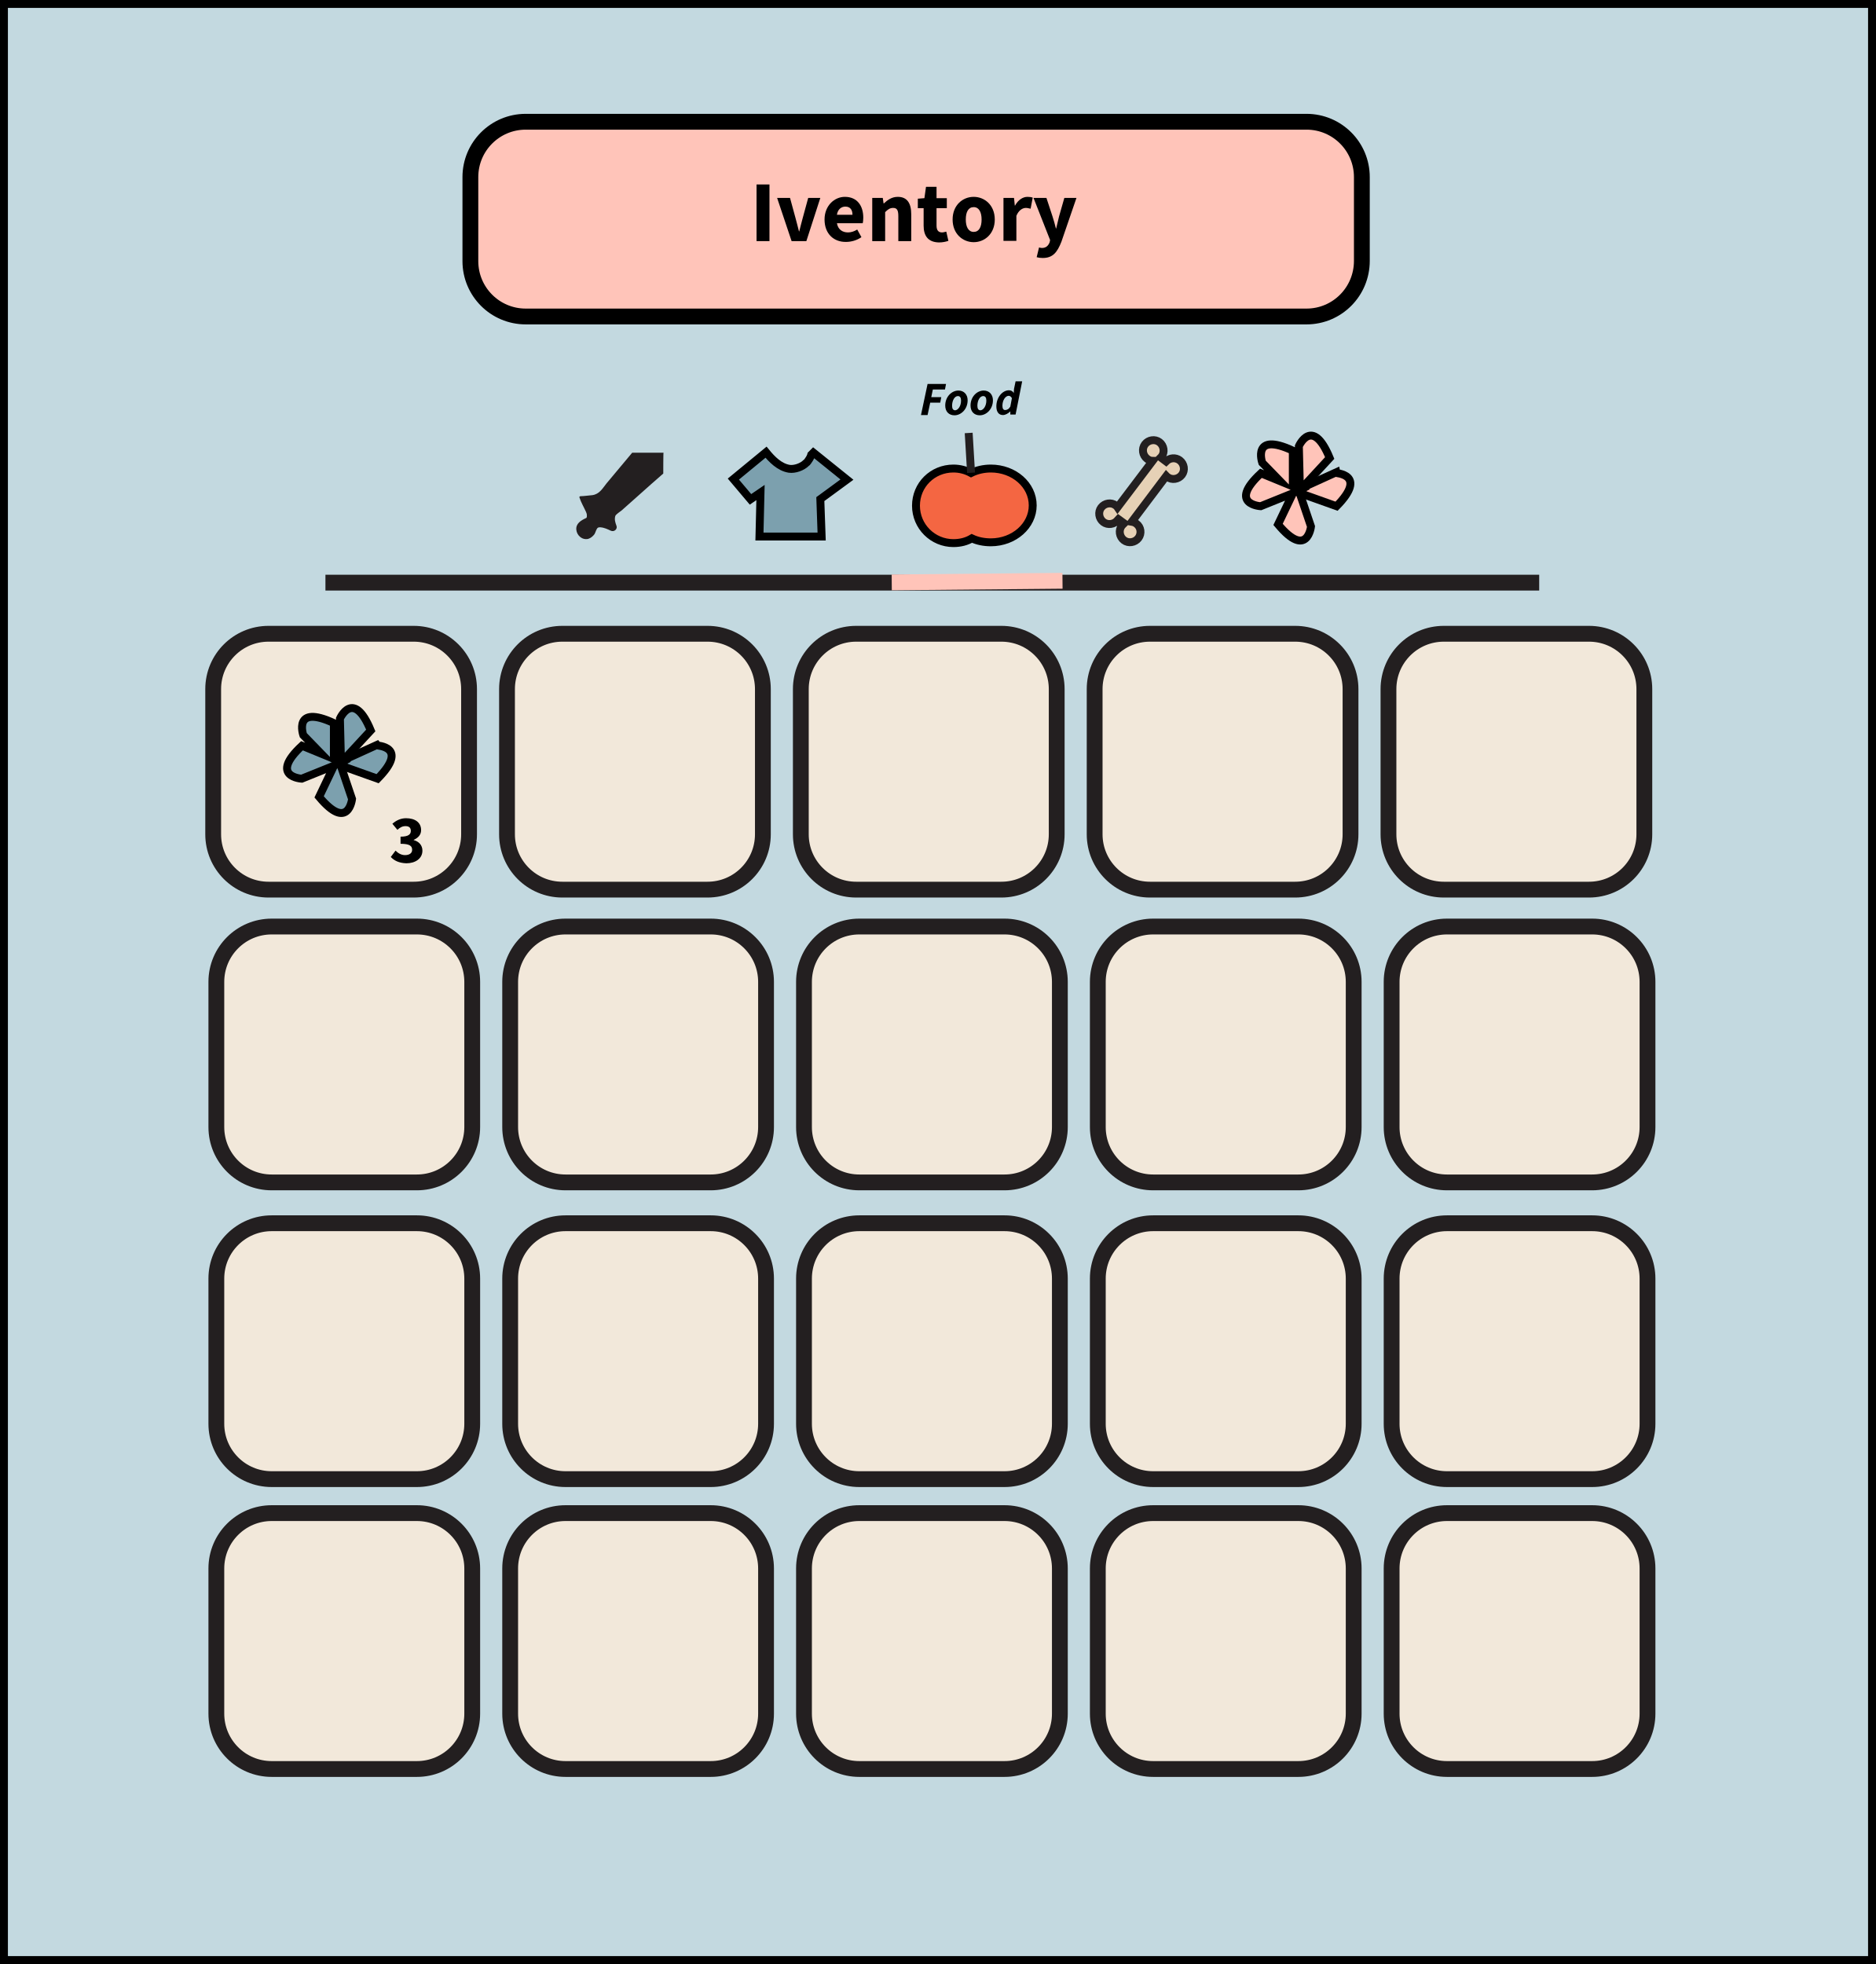
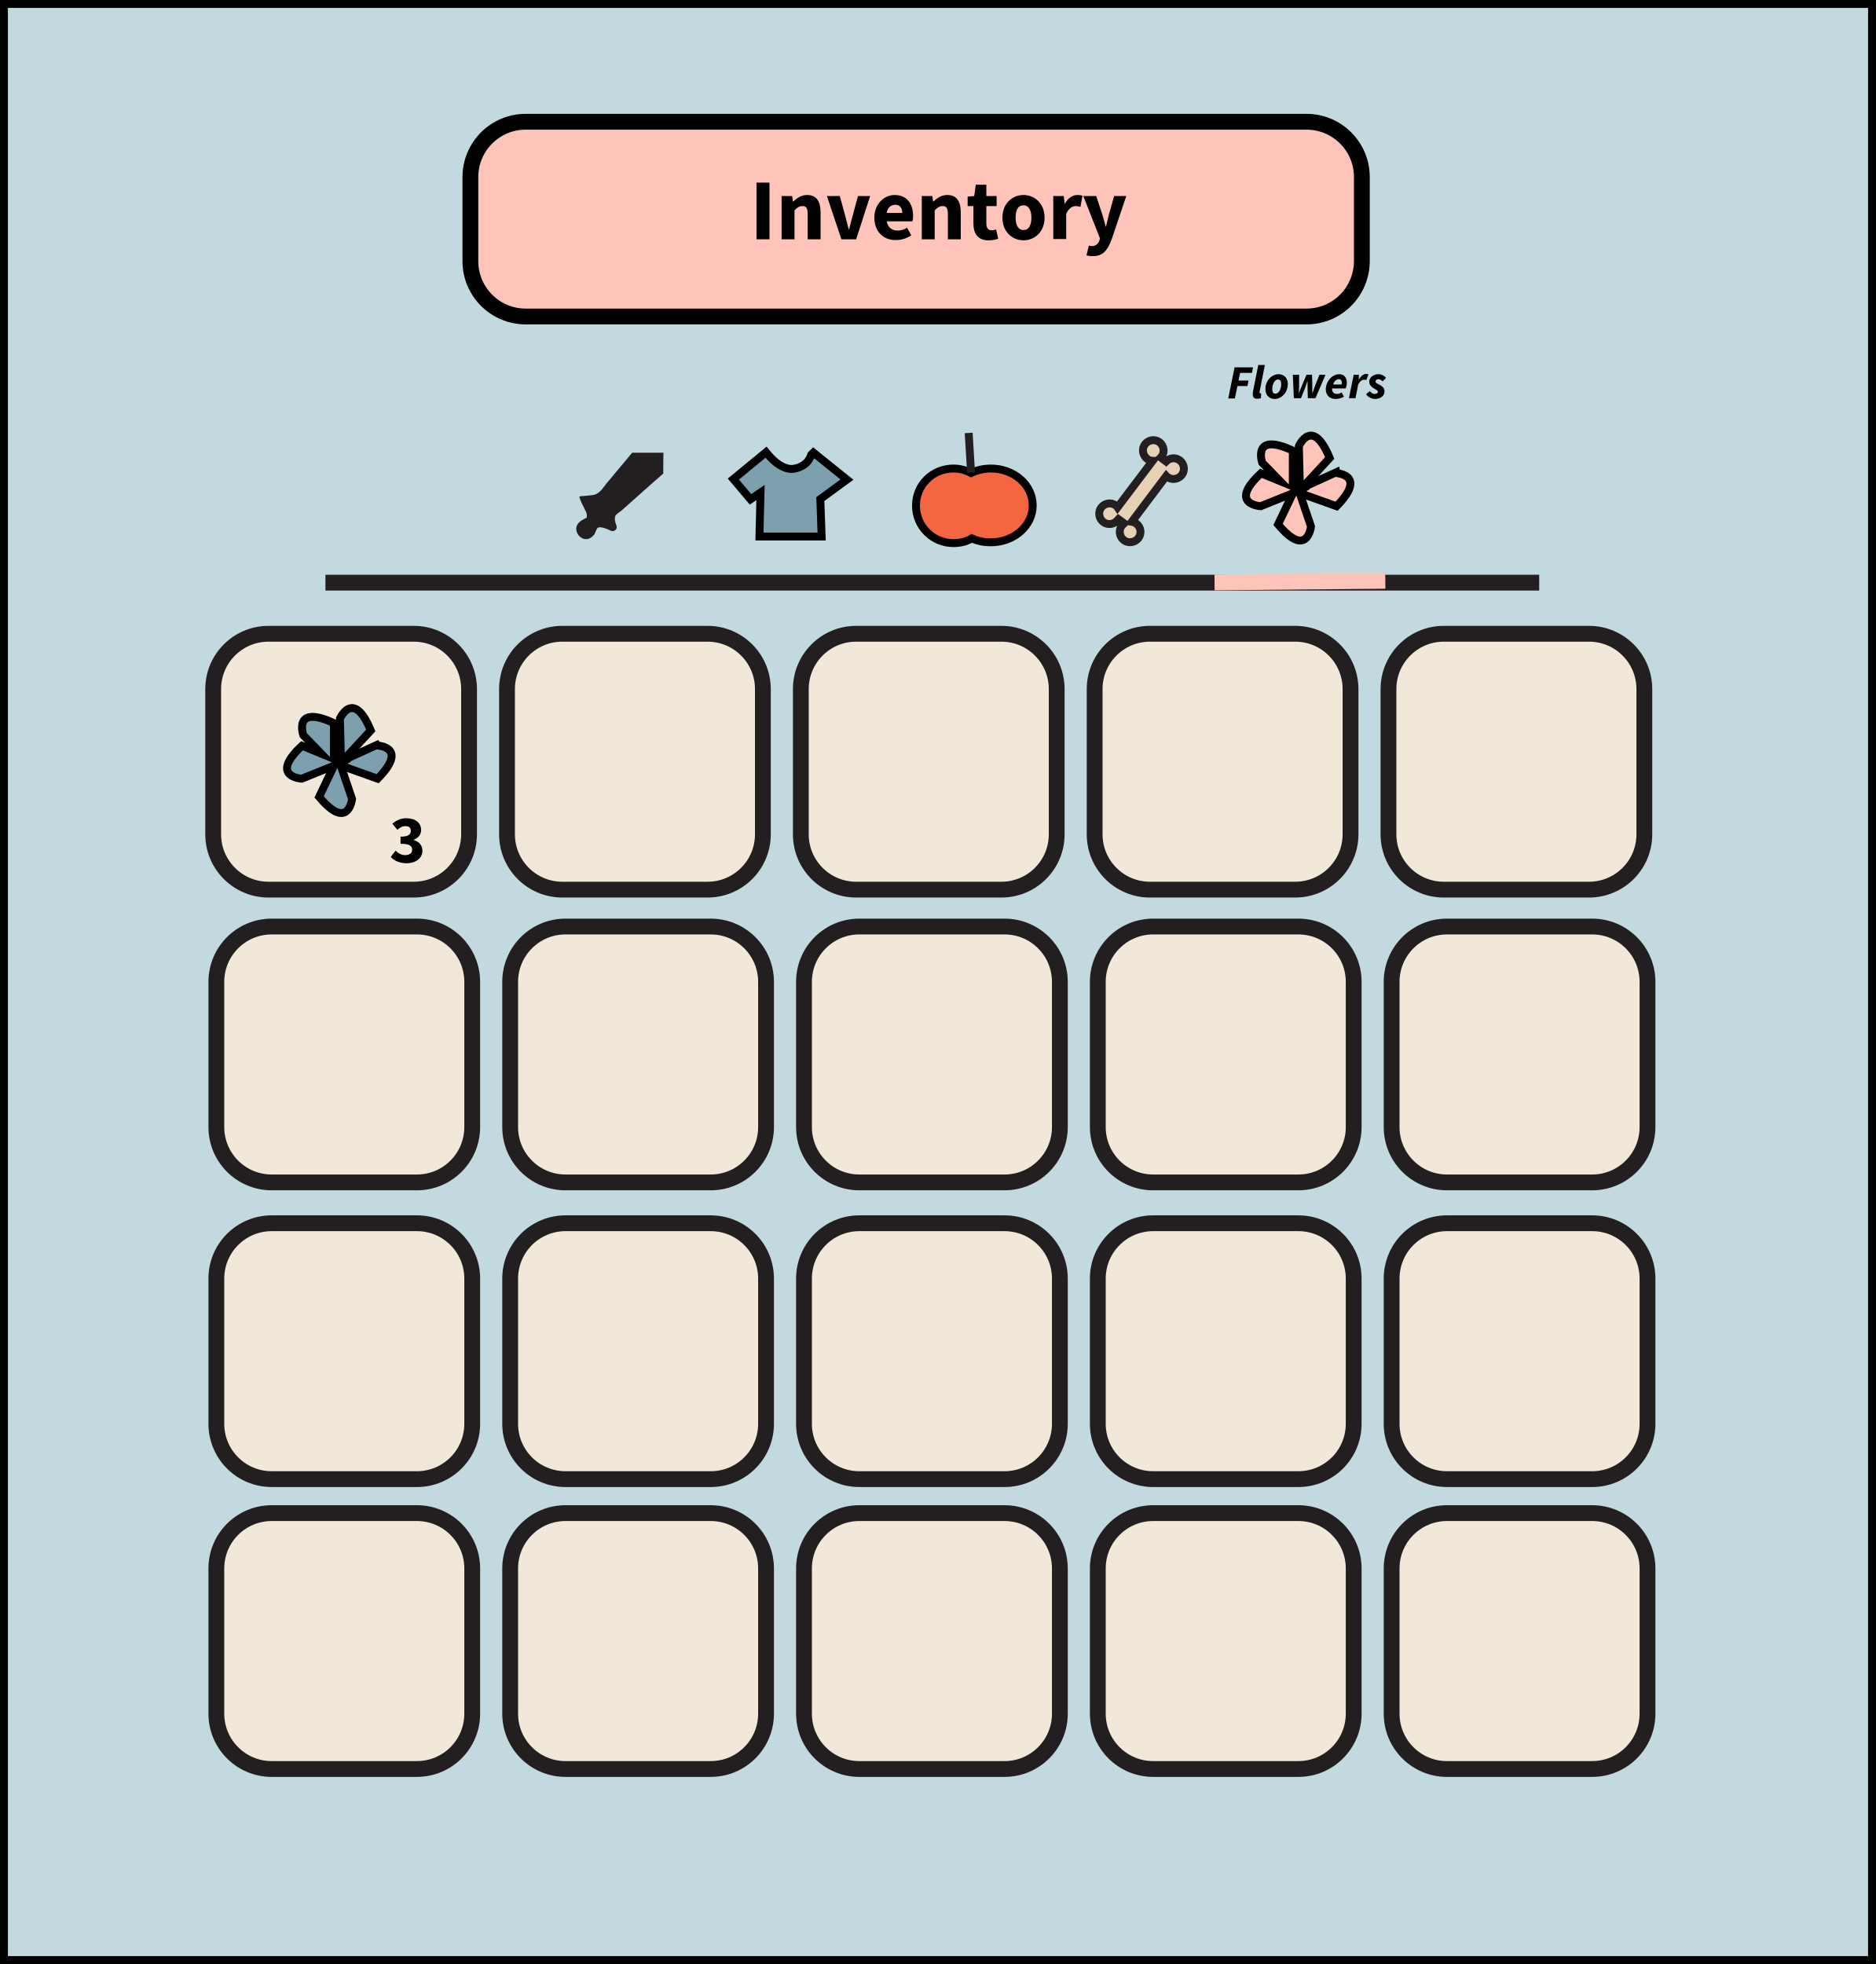
<svg xmlns="http://www.w3.org/2000/svg" version="1.1" id="Layer_1" x="0px" y="0px" viewBox="0 0 711.9 745.3" style="enable-background:new 0 0 711.9 745.3;" xml:space="preserve">
  <rect style="fill:#C3D9E0;stroke:#000000;stroke-width:6;stroke-miterlimit:10;" width="711.9" height="745.3" />
  <line style="fill:none;stroke:#231F20;stroke-width:6;stroke-miterlimit:10;" x1="123.5" y1="221.1" x2="584.1" y2="221.1" />
  <path style="fill:#F2E8DA;stroke:#231F20;stroke-width:6;stroke-miterlimit:10;" d="M157,337.6h-55.1c-11.6,0-21-9.4-21-21v-55.1c0-11.6,9.4-21,21-21H157c11.6,0,21,9.4,21,21v55.1  C178,328.2,168.6,337.6,157,337.6z" />
  <path style="fill:#F2E8DA;stroke:#231F20;stroke-width:6;stroke-miterlimit:10;" d="M268.5,337.6h-55.1c-11.6,0-21-9.4-21-21v-55.1c0-11.6,9.4-21,21-21h55.1c11.6,0,21,9.4,21,21v55.1  C289.5,328.2,280.1,337.6,268.5,337.6z" />
  <path style="fill:#F2E8DA;stroke:#231F20;stroke-width:6;stroke-miterlimit:10;" d="M380,337.6h-55.1c-11.6,0-21-9.4-21-21v-55.1c0-11.6,9.4-21,21-21H380c11.6,0,21,9.4,21,21v55.1  C401,328.2,391.6,337.6,380,337.6z" />
  <path style="fill:#F2E8DA;stroke:#231F20;stroke-width:6;stroke-miterlimit:10;" d="M491.5,337.6h-55.1c-11.6,0-21-9.4-21-21v-55.1c0-11.6,9.4-21,21-21h55.1c11.6,0,21,9.4,21,21v55.1  C512.5,328.2,503.1,337.6,491.5,337.6z" />
  <path style="fill:#F2E8DA;stroke:#231F20;stroke-width:6;stroke-miterlimit:10;" d="M603,337.6h-55.1c-11.6,0-21-9.4-21-21v-55.1c0-11.6,9.4-21,21-21H603c11.6,0,21,9.4,21,21v55.1  C624,328.2,614.6,337.6,603,337.6z" />
  <path style="fill:#F2E8DA;stroke:#231F20;stroke-width:6;stroke-miterlimit:10;" d="M158.2,448.7h-55.1c-11.6,0-21-9.4-21-21v-55.1c0-11.6,9.4-21,21-21h55.1c11.6,0,21,9.4,21,21v55.1  C179.2,439.3,169.8,448.7,158.2,448.7z" />
  <path style="fill:#F2E8DA;stroke:#231F20;stroke-width:6;stroke-miterlimit:10;" d="M269.7,448.7h-55.1c-11.6,0-21-9.4-21-21v-55.1c0-11.6,9.4-21,21-21h55.1c11.6,0,21,9.4,21,21v55.1  C290.7,439.3,281.3,448.7,269.7,448.7z" />
  <path style="fill:#F2E8DA;stroke:#231F20;stroke-width:6;stroke-miterlimit:10;" d="M381.2,448.7h-55.1c-11.6,0-21-9.4-21-21v-55.1c0-11.6,9.4-21,21-21h55.1c11.6,0,21,9.4,21,21v55.1  C402.2,439.3,392.8,448.7,381.2,448.7z" />
  <path style="fill:#F2E8DA;stroke:#231F20;stroke-width:6;stroke-miterlimit:10;" d="M492.7,448.7h-55.1c-11.6,0-21-9.4-21-21v-55.1c0-11.6,9.4-21,21-21h55.1c11.6,0,21,9.4,21,21v55.1  C513.7,439.3,504.3,448.7,492.7,448.7z" />
  <path style="fill:#F2E8DA;stroke:#231F20;stroke-width:6;stroke-miterlimit:10;" d="M604.2,448.7h-55.1c-11.6,0-21-9.4-21-21v-55.1c0-11.6,9.4-21,21-21h55.1c11.6,0,21,9.4,21,21v55.1  C625.2,439.3,615.8,448.7,604.2,448.7z" />
  <path style="fill:#F2E8DA;stroke:#231F20;stroke-width:6;stroke-miterlimit:10;" d="M158.2,561.3h-55.1c-11.6,0-21-9.4-21-21v-55.1c0-11.6,9.4-21,21-21h55.1c11.6,0,21,9.4,21,21v55.1  C179.2,551.9,169.8,561.3,158.2,561.3z" />
  <path style="fill:#F2E8DA;stroke:#231F20;stroke-width:6;stroke-miterlimit:10;" d="M269.7,561.3h-55.1c-11.6,0-21-9.4-21-21v-55.1c0-11.6,9.4-21,21-21h55.1c11.6,0,21,9.4,21,21v55.1  C290.7,551.9,281.3,561.3,269.7,561.3z" />
  <path style="fill:#F2E8DA;stroke:#231F20;stroke-width:6;stroke-miterlimit:10;" d="M381.2,561.3h-55.1c-11.6,0-21-9.4-21-21v-55.1c0-11.6,9.4-21,21-21h55.1c11.6,0,21,9.4,21,21v55.1  C402.2,551.9,392.8,561.3,381.2,561.3z" />
  <path style="fill:#F2E8DA;stroke:#231F20;stroke-width:6;stroke-miterlimit:10;" d="M492.7,561.3h-55.1c-11.6,0-21-9.4-21-21v-55.1c0-11.6,9.4-21,21-21h55.1c11.6,0,21,9.4,21,21v55.1  C513.7,551.9,504.3,561.3,492.7,561.3z" />
  <path style="fill:#F2E8DA;stroke:#231F20;stroke-width:6;stroke-miterlimit:10;" d="M604.2,561.3h-55.1c-11.6,0-21-9.4-21-21v-55.1c0-11.6,9.4-21,21-21h55.1c11.6,0,21,9.4,21,21v55.1  C625.2,551.9,615.8,561.3,604.2,561.3z" />
  <path style="fill:#F2E8DA;stroke:#231F20;stroke-width:6;stroke-miterlimit:10;" d="M158.2,671.3h-55.1c-11.6,0-21-9.4-21-21v-55.1c0-11.6,9.4-21,21-21h55.1c11.6,0,21,9.4,21,21v55.1  C179.2,661.9,169.8,671.3,158.2,671.3z" />
  <path style="fill:#F2E8DA;stroke:#231F20;stroke-width:6;stroke-miterlimit:10;" d="M269.7,671.3h-55.1c-11.6,0-21-9.4-21-21v-55.1c0-11.6,9.4-21,21-21h55.1c11.6,0,21,9.4,21,21v55.1  C290.7,661.9,281.3,671.3,269.7,671.3z" />
  <path style="fill:#F2E8DA;stroke:#231F20;stroke-width:6;stroke-miterlimit:10;" d="M381.2,671.3h-55.1c-11.6,0-21-9.4-21-21v-55.1c0-11.6,9.4-21,21-21h55.1c11.6,0,21,9.4,21,21v55.1  C402.2,661.9,392.8,671.3,381.2,671.3z" />
  <path style="fill:#F2E8DA;stroke:#231F20;stroke-width:6;stroke-miterlimit:10;" d="M492.7,671.3h-55.1c-11.6,0-21-9.4-21-21v-55.1c0-11.6,9.4-21,21-21h55.1c11.6,0,21,9.4,21,21v55.1  C513.7,661.9,504.3,671.3,492.7,671.3z" />
  <path style="fill:#F2E8DA;stroke:#231F20;stroke-width:6;stroke-miterlimit:10;" d="M604.2,671.3h-55.1c-11.6,0-21-9.4-21-21v-55.1c0-11.6,9.4-21,21-21h55.1c11.6,0,21,9.4,21,21v55.1  C625.2,661.9,615.8,671.3,604.2,671.3z" />
  <path style="fill:#F46642;stroke:#000000;stroke-width:3;stroke-miterlimit:10;" d="M391.9,191.8c0,7.7-7.1,14-15.9,14c-2.6,0-5.1-0.5-7.2-1.5c-2,1.2-4.4,1.8-7,1.8c-7.8,0-14.2-6.3-14.2-14.2  s6.3-14.1,14.2-14.1c2.4,0,4.7,0.6,6.7,1.7c2.2-1.1,4.8-1.7,7.5-1.7C384.8,177.8,391.9,184,391.9,191.8z" />
  <line style="fill:none;stroke:#231F20;stroke-width:3;stroke-miterlimit:10;" x1="367.6" y1="164.3" x2="368.5" y2="179.4" />
-   <line style="stroke:#FFC4B9;stroke-width:6;stroke-miterlimit:10;" x1="338.4" y1="221" x2="403.2" y2="220.4" />
+   <line style="stroke:#FFC4B9;stroke-width:6;stroke-miterlimit:10;" x1="460.9" y1="221" x2="525.7" y2="220.4" />
  <path style="fill:#231F20;" d="M251.7,179.7c-3.2,2.8-6.4,5.6-9.5,8.4c-2.1,1.9-4.2,3.7-6.3,5.6c-0.5,0.4-2.2,1.5-2.4,2.1  c-0.4,1.3,0,2.5,0.4,3.6c0.6,1.3-0.8,2.6-2.1,2c-1.3-0.6-2.5-1.2-4-1.3c-0.3,0-0.6,0-0.8,0.1c-0.7,0.3-1,1.9-1.4,2.5  c-0.6,0.8-1.4,1.5-2.4,1.8c-2.3,0.5-4.3-1.3-4.5-3.5c-0.2-2.3,1.7-3.5,3.7-4.4c0.4-0.2,0.3-0.8,0.3-1.2c0-0.4-0.2-0.8-0.3-1.1  c-0.8-1.8-1.9-3.6-2.5-5.5c-0.1-0.3,0.1-0.5,0.4-0.5c1.2,0,4.1-0.4,4.5-0.4c2.7-0.4,3.8-2.5,5.4-4.5c3.2-3.9,6.5-7.7,9.7-11.6h11.9  C251.7,171.6,251.7,179.7,251.7,179.7z" />
  <path style="fill:#7CA0AE;stroke:#000000;stroke-width:3;stroke-miterlimit:10;" d="M306.5,175.1c-0.2,0.3-0.4,0.5-0.6,0.6c-1.5,1.5-4.3,2.5-6.4,2.2c-3.7-0.6-6.6-3.6-8.8-6.3  c0,0-12.4,10.2-12.4,10.2l6.5,7.7l3.8-2.6l-0.4,16.7h23.6l-0.5-14.2l10.1-7.4c0,0-13.8-11.1-13.9-11.2  C308.6,171.9,307.4,173.9,306.5,175.1z" />
  <g>
    <path style="fill:#FFC4B9;stroke:#000000;stroke-width:3;stroke-miterlimit:10;" d="M507.2,192.1l-14-5l-0.1-0.3l-0.8-0.3l0-0.1l0.6-0.3l0.8-0.4l-0.4-0.2l13.4-6.1   C506.7,179.6,519.3,179.8,507.2,192.1z" />
    <path style="fill:#FFC4B9;stroke:#000000;stroke-width:3;stroke-miterlimit:10;" d="M492.4,186.8l0.8,0.3l4.3,12.7c0,0-1.4,12.5-12.5-0.8l5.5-11.5l0,0v-0.1l0.2-0.3l-0.2,0.1l-0.2,0.1   l-11.9,4.8c0,0-12.6-0.7,0.1-12.5l7.3,3l-6.8-7c0,0-4.1-11.9,11.6-4.6v13.6l1.2,0.5l0.5-1l0.5,1.4l0.5,0.2l-0.4-16.4   c0,0,5.1-11.5,11.7,4.5l-11.1,12l0,0l-0.3,0.1l0.1,0.1l-0.9,0.4l0.1,0.2l-0.1,0l0,0l0.1,0L492.4,186.8z" />
  </g>
  <path style="fill:#E6D1B6;stroke:#231F20;stroke-width:3;stroke-miterlimit:10;" d="M432,204.2c-1.3,1.7-3.8,2.1-5.5,0.8c-1.7-1.3-2.1-3.8-0.8-5.5c0.3-0.4,0.6-0.6,0.9-0.9l-2.2-1.6  c-0.1,0.1-0.1,0.2-0.2,0.3c-1.3,1.7-3.8,2.1-5.5,0.8c-1.7-1.3-2.1-3.8-0.8-5.5c1.3-1.7,3.8-2.1,5.5-0.8c0.3,0.2,0.5,0.4,0.7,0.7  l13.3-17.6c-0.7,0-1.5-0.3-2.1-0.8c-1.7-1.3-2.1-3.8-0.8-5.5c1.3-1.7,3.8-2.1,5.5-0.8c1.7,1.3,2.1,3.8,0.8,5.5  c-0.1,0.1-0.2,0.2-0.3,0.3l2,1.5c1.4-1.4,3.6-1.6,5.2-0.4c1.7,1.3,2.1,3.8,0.8,5.5c-1.3,1.7-3.8,2.1-5.5,0.8  c-0.2-0.1-0.3-0.3-0.4-0.4L429.5,198c0.6,0.1,1.2,0.3,1.7,0.7C433,200,433.3,202.5,432,204.2z" />
  <g>
    <g>
-       <path d="M352,145.7h7l-0.4,2.1H354l-0.6,2.9h3.8l-0.4,2.1H353l-1,4.7h-2.5L352,145.7z" />
-       <path d="M358.7,153.9c0-3.4,2.5-5.7,5-5.7c2.1,0,3.5,1.5,3.5,3.7c0,3.4-2.5,5.7-5,5.7C360.1,157.6,358.7,156.2,358.7,153.9z     M364.7,152c0-1.1-0.4-1.7-1.2-1.7c-1.2,0-2.2,1.6-2.2,3.7c0,1.1,0.4,1.7,1.2,1.7C363.6,155.6,364.7,154.1,364.7,152z" />
-       <path d="M368.3,153.9c0-3.4,2.5-5.7,5-5.7c2.1,0,3.5,1.5,3.5,3.7c0,3.4-2.5,5.7-5,5.7C369.7,157.6,368.3,156.2,368.3,153.9z     M374.3,152c0-1.1-0.4-1.7-1.2-1.7c-1.2,0-2.2,1.6-2.2,3.7c0,1.1,0.4,1.7,1.2,1.7C373.2,155.6,374.3,154.1,374.3,152z" />
-       <path d="M384.8,147.6l0.6-2.9h2.5l-2.5,12.6h-2l0-1.2h0c-0.8,0.8-1.9,1.4-2.8,1.4c-1.6,0-2.5-1.2-2.5-3.3c0-3.4,2.3-6.1,4.8-6.1    c0.8,0,1.5,0.4,1.8,1.1h0L384.8,147.6z M383.4,154.3l0.6-3.2c-0.3-0.6-0.8-0.9-1.2-0.9c-1.2,0-2.4,1.6-2.4,3.8    c0,1.1,0.4,1.6,1,1.6C382.1,155.6,382.8,155.3,383.4,154.3z" />
+       <path d="M468.5,139.4h7l-0.4,2.1h-4.5l-0.6,2.9h3.8l-0.4,2.1h-3.8l-1,4.7h-2.5L468.5,139.4z" />
+       <path d="M475.4,149.6c0-0.3,0-0.6,0.1-1.1l2-10h2.5l-2,10.1c0,0.2,0,0.3,0,0.3c0,0.3,0.2,0.4,0.3,0.4c0.1,0,0.2,0,0.3,0l-0.1,1.8    c-0.3,0.1-0.7,0.2-1.3,0.2C475.9,151.4,475.4,150.7,475.4,149.6z" />
+       <path d="M480.2,147.7c0-3.4,2.5-5.7,5-5.7c2.1,0,3.5,1.5,3.5,3.7c0,3.4-2.5,5.7-5,5.7C481.6,151.4,480.2,149.9,480.2,147.7z     M486.2,145.7c0-1.1-0.4-1.7-1.2-1.7c-1.2,0-2.2,1.6-2.2,3.7c0,1.1,0.4,1.7,1.2,1.7C485.2,149.4,486.2,147.8,486.2,145.7z" />
+       <path d="M490.6,142.2h2.4l0,4.3c0,0.9-0.1,1.7-0.1,2.6h0.1c0.3-0.9,0.6-1.8,1-2.6l1.8-4.3h2.1l0.1,4.3c0,0.9,0,1.7,0,2.6h0.1    c0.3-0.9,0.6-1.8,0.9-2.6l1.7-4.3h2.3l-3.8,8.9h-2.9l-0.1-3.7c0-0.8,0-1.7,0-2.6h-0.1c-0.3,0.9-0.6,1.8-0.9,2.6l-1.5,3.7H491    L490.6,142.2z" />
+       <path d="M508.2,142c2.1,0,2.9,1.5,2.9,3.4c0,0.8-0.3,1.8-0.5,2h-5.1c-0.1,1.5,0.8,2.1,2,2.1c0.6,0,1.2-0.3,1.6-0.6l0.9,1.6    c-0.7,0.5-1.8,0.9-3.2,0.9c-2.2,0-3.7-1.4-3.7-3.8C503.3,144.2,505.9,142,508.2,142z M509.1,145.9c0-0.2,0.1-0.4,0.1-0.7    c0-0.7-0.3-1.3-1.2-1.3c-0.8,0-1.7,0.7-2.1,2H509.1z" />
+       <path d="M513.7,142.2h2l-0.1,1.7h0.1c0.7-1.1,1.7-2,2.7-2c0.5,0,0.7,0.1,0.9,0.2l-0.8,2.1c-0.2-0.1-0.6-0.1-0.9-0.1    c-0.8,0-1.5,0.6-2.2,1.8l-1,5.2h-2.5L513.7,142.2z" />
+       <path d="M518.4,149.6l1.4-1.2c0.6,0.8,1.3,1.1,1.9,1.1c0.7,0,1.2-0.4,1.2-0.8c0-0.5-0.5-0.7-1.5-1.3c-1-0.6-1.8-1.4-1.8-2.5    c0-1.7,1.6-2.9,3.5-2.9c1.2,0,2.2,0.6,2.9,1.4l-1.3,1.3c-0.4-0.4-1-0.8-1.6-0.8c-0.7,0-1.1,0.4-1.1,0.9c0,0.6,0.8,0.8,1.5,1.2    c1.1,0.6,1.9,1.3,1.9,2.5c0,1.8-1.6,2.9-3.7,2.9C520.6,151.4,519.2,150.7,518.4,149.6z" />
    </g>
  </g>
  <path style="fill:#FFC4B9;stroke:#000000;stroke-width:6;stroke-miterlimit:10;" d="M495.8,120.1H199.5c-11.6,0-21-9.4-21-21V67.2c0-11.6,9.4-21,21-21h296.3c11.6,0,21,9.4,21,21v31.8  C516.8,110.7,507.4,120.1,495.8,120.1z" />
  <g>
    <g>
-       <path d="M287.1,70h4.9v21.5h-4.9V70z" />
-       <path d="M294.9,75.1h4.9l2.1,7.7c0.4,1.6,0.9,3.3,1.3,5h0.1c0.4-1.7,0.9-3.4,1.3-5l2.1-7.7h4.6L306,91.5h-5.6L294.9,75.1z" />
-       <path d="M312.9,83.3c0-5.3,3.8-8.6,7.7-8.6c4.7,0,7,3.4,7,7.9c0,0.9-0.1,1.7-0.2,2.1h-9.8c0.4,2.4,2.1,3.5,4.2,3.5    c1.2,0,2.4-0.4,3.5-1.1l1.6,2.9c-1.7,1.2-3.9,1.8-5.8,1.8C316.5,91.9,312.9,88.8,312.9,83.3z M323.5,81.5c0-1.8-0.8-3.1-2.7-3.1    c-1.5,0-2.9,1-3.2,3.1H323.5z" />
-       <path d="M331,75.1h4l0.3,2.1h0.1c1.4-1.3,3-2.5,5.3-2.5c3.6,0,5.1,2.5,5.1,6.6v10.2h-4.9V82c0-2.4-0.6-3.1-2-3.1    c-1.2,0-2,0.6-3,1.6v11H331V75.1z" />
-       <path d="M350.5,85.6v-6.6h-2.2v-3.6l2.5-0.2l0.6-4.3h4v4.3h3.9v3.8h-3.9v6.6c0,1.9,0.8,2.6,2.1,2.6c0.5,0,1.1-0.2,1.6-0.3l0.8,3.5    c-0.9,0.3-2.1,0.6-3.6,0.6C352.1,91.9,350.5,89.4,350.5,85.6z" />
-       <path d="M361.5,83.3c0-5.4,3.8-8.6,8-8.6c4.1,0,8,3.1,8,8.6c0,5.4-3.8,8.6-8,8.6C365.4,91.9,361.5,88.8,361.5,83.3z M372.5,83.3    c0-2.8-1-4.7-3-4.7s-3,1.8-3,4.7c0,2.8,1,4.7,3,4.7S372.5,86.2,372.5,83.3z" />
-       <path d="M380.8,75.1h4l0.3,2.9h0.1c1.2-2.2,3-3.3,4.7-3.3c0.9,0,1.5,0.1,2,0.3l-0.8,4.2c-0.6-0.1-1.1-0.3-1.8-0.3    c-1.2,0-2.7,0.8-3.6,3v9.5h-4.9V75.1z" />
-       <path d="M393.4,97.6l0.9-3.7c0.3,0.1,0.7,0.2,1.1,0.2c1.6,0,2.4-0.9,2.9-2.1l0.2-0.9l-6.3-16h4.9l2.3,7c0.5,1.5,0.9,3,1.3,4.6h0.1    c0.4-1.5,0.7-3.1,1.1-4.6l2-7h4.6l-5.7,16.6c-1.6,4.1-3.3,6.2-7.1,6.2C394.8,97.9,394.1,97.8,393.4,97.6z" />
+       <path d="M287.1,69.3h4.9v21.5h-4.9V69.3z" />
+       <path d="M296.6,74.4h4l0.3,2.1h0.1c1.4-1.3,3-2.5,5.3-2.5c3.6,0,5.1,2.5,5.1,6.6v10.2h-4.9v-9.5c0-2.4-0.6-3.1-2-3.1    c-1.2,0-2,0.6-3,1.6v11h-4.9V74.4z" />
+       <path d="M313.8,74.4h4.9l2.1,7.7c0.4,1.6,0.9,3.3,1.3,5h0.1c0.4-1.7,0.9-3.4,1.3-5l2.1-7.7h4.6l-5.3,16.4h-5.6L313.8,74.4z" />
+       <path d="M331.8,82.6c0-5.3,3.8-8.6,7.7-8.6c4.7,0,7,3.4,7,7.9c0,0.9-0.1,1.7-0.2,2.1h-9.8c0.4,2.4,2.1,3.5,4.2,3.5    c1.2,0,2.4-0.4,3.5-1.1l1.6,2.9c-1.7,1.2-3.9,1.8-5.8,1.8C335.4,91.2,331.8,88,331.8,82.6z M342.4,80.8c0-1.8-0.8-3.1-2.7-3.1    c-1.5,0-2.9,1-3.2,3.1H342.4z" />
+       <path d="M349.8,74.4h4l0.3,2.1h0.1c1.4-1.3,3-2.5,5.3-2.5c3.6,0,5.1,2.5,5.1,6.6v10.2h-4.9v-9.5c0-2.4-0.6-3.1-2-3.1    c-1.2,0-2,0.6-3,1.6v11h-4.9V74.4z" />
+       <path d="M369.4,84.8v-6.6h-2.2v-3.6l2.5-0.2l0.6-4.3h4v4.3h3.9v3.8h-3.9v6.6c0,1.9,0.8,2.6,2.1,2.6c0.5,0,1.1-0.2,1.6-0.3l0.8,3.5    c-0.9,0.3-2.1,0.6-3.6,0.6C371,91.2,369.4,88.6,369.4,84.8z" />
+       <path d="M380.4,82.6c0-5.4,3.8-8.6,8-8.6c4.1,0,8,3.1,8,8.6c0,5.4-3.8,8.6-8,8.6C384.2,91.2,380.4,88,380.4,82.6z M391.4,82.6    c0-2.8-1-4.7-3-4.7s-3,1.8-3,4.7c0,2.8,1,4.7,3,4.7S391.4,85.5,391.4,82.6z" />
+       <path d="M399.7,74.4h4l0.3,2.9h0.1c1.2-2.2,3-3.3,4.7-3.3c0.9,0,1.5,0.1,2,0.3l-0.8,4.2c-0.6-0.1-1.1-0.3-1.8-0.3    c-1.2,0-2.7,0.8-3.6,3v9.5h-4.9V74.4z" />
+       <path d="M412.3,96.9l0.9-3.7c0.3,0.1,0.7,0.2,1.1,0.2c1.6,0,2.4-0.9,2.9-2.1l0.2-0.9l-6.3-16h4.9l2.3,7c0.5,1.5,0.9,3,1.3,4.6h0.1    c0.4-1.5,0.7-3.1,1.1-4.6l2-7h4.6L421.8,91c-1.6,4.1-3.3,6.2-7.1,6.2C413.6,97.2,413,97.1,412.3,96.9z" />
    </g>
  </g>
  <g>
    <path style="fill:#7CA0AE;stroke:#000000;stroke-width:3;stroke-miterlimit:10;" d="M143.3,295.5l-14-5l-0.1-0.3l-0.8-0.3l0-0.1l0.6-0.3l0.8-0.4l-0.4-0.2l13.4-6.1   C142.9,283,155.5,283.1,143.3,295.5z" />
    <path style="fill:#7CA0AE;stroke:#000000;stroke-width:3;stroke-miterlimit:10;" d="M128.5,290.2l0.8,0.3l4.3,12.7c0,0-1.4,12.5-12.5-0.8l5.5-11.5l0,0v-0.1l0.2-0.3l-0.2,0.1l-0.2,0.1   l-11.9,4.8c0,0-12.6-0.7,0.1-12.5l7.3,3l-6.8-7c0,0-4.1-11.9,11.6-4.6v13.6l1.2,0.5l0.5-1l0.5,1.4l0.5,0.2l-0.4-16.4   c0,0,5.1-11.5,11.7,4.5l-11.1,12l0,0l-0.3,0.1l0.1,0.1l-0.9,0.4l0.1,0.2l-0.1,0l0,0l0.1,0L128.5,290.2z" />
  </g>
  <g>
    <g>
      <path d="M148.3,325.2l1.8-2.4c1,1,2.2,1.7,3.6,1.7c1.6,0,2.7-0.7,2.7-2c0-1.4-0.8-2.3-4.4-2.3v-2.7c3,0,3.9-0.9,3.9-2.2    c0-1.2-0.7-1.8-2-1.8c-1.2,0-2.1,0.5-3.1,1.4l-1.9-2.3c1.5-1.3,3.2-2.1,5.2-2.1c3.4,0,5.7,1.6,5.7,4.5c0,1.7-1,2.9-2.8,3.7v0.1    c1.9,0.5,3.3,1.9,3.3,4c0,3.1-2.8,4.8-6.1,4.8C151.4,327.5,149.6,326.6,148.3,325.2z" />
    </g>
  </g>
</svg>
